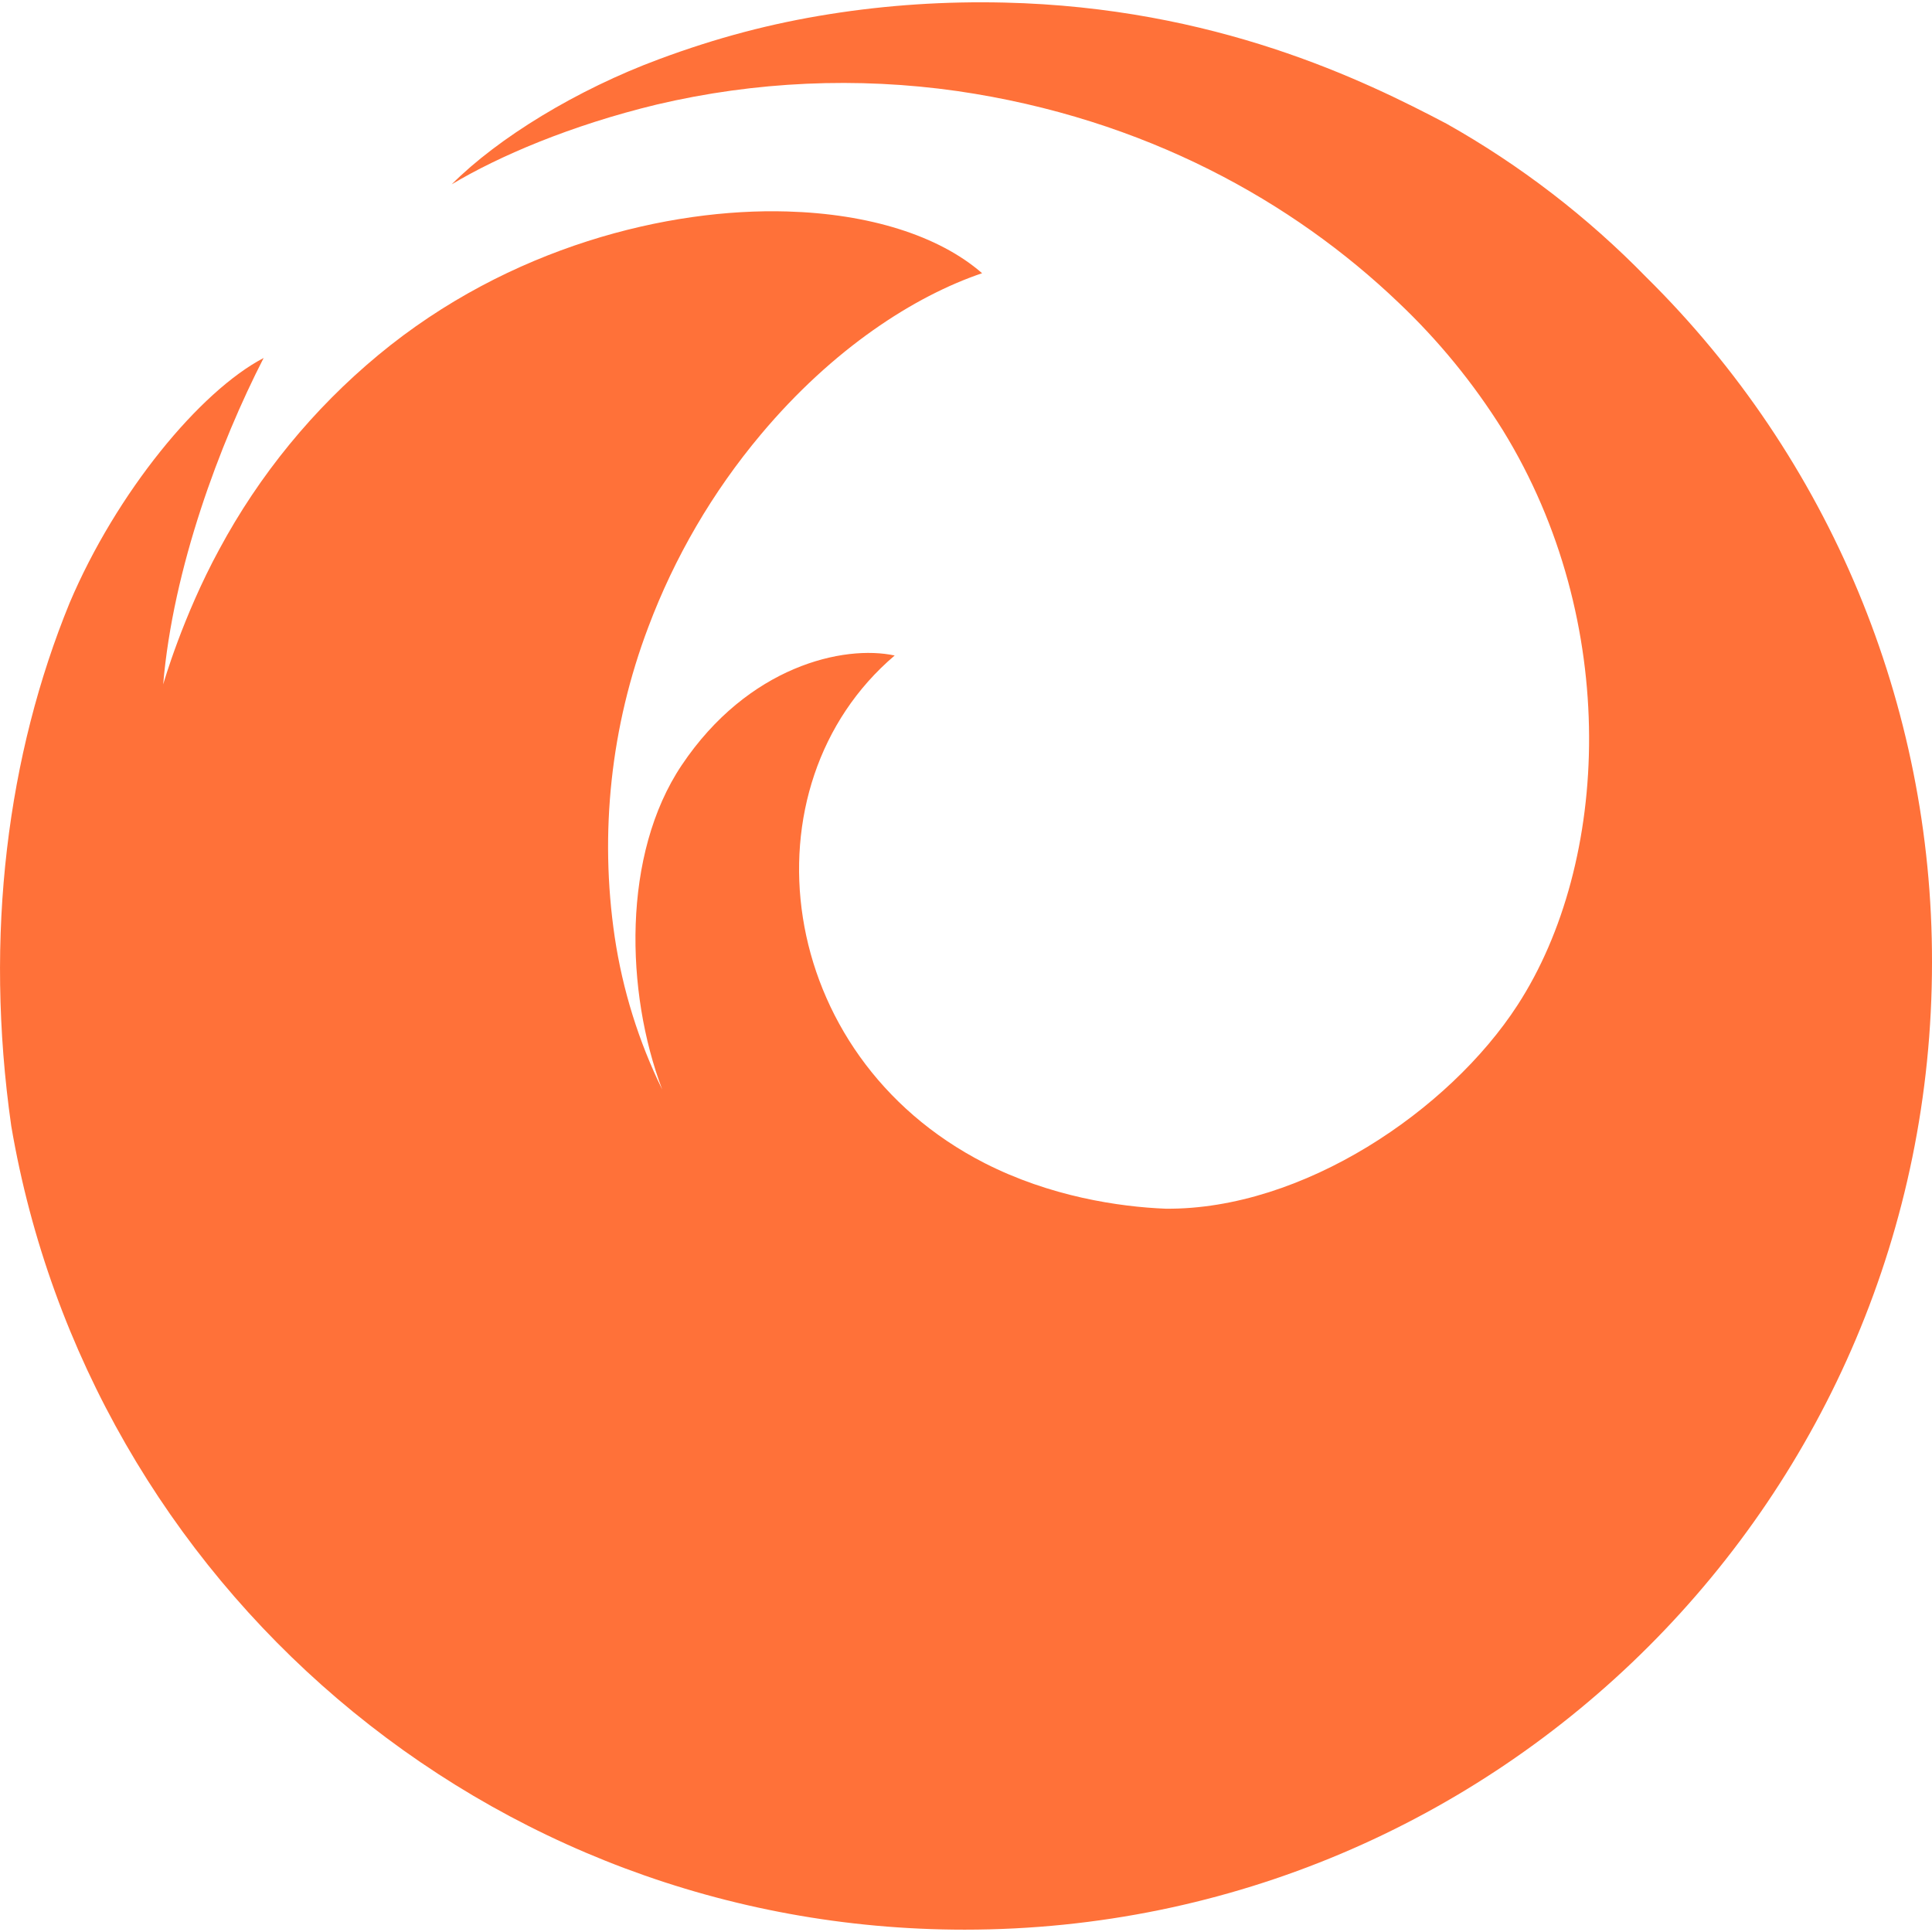
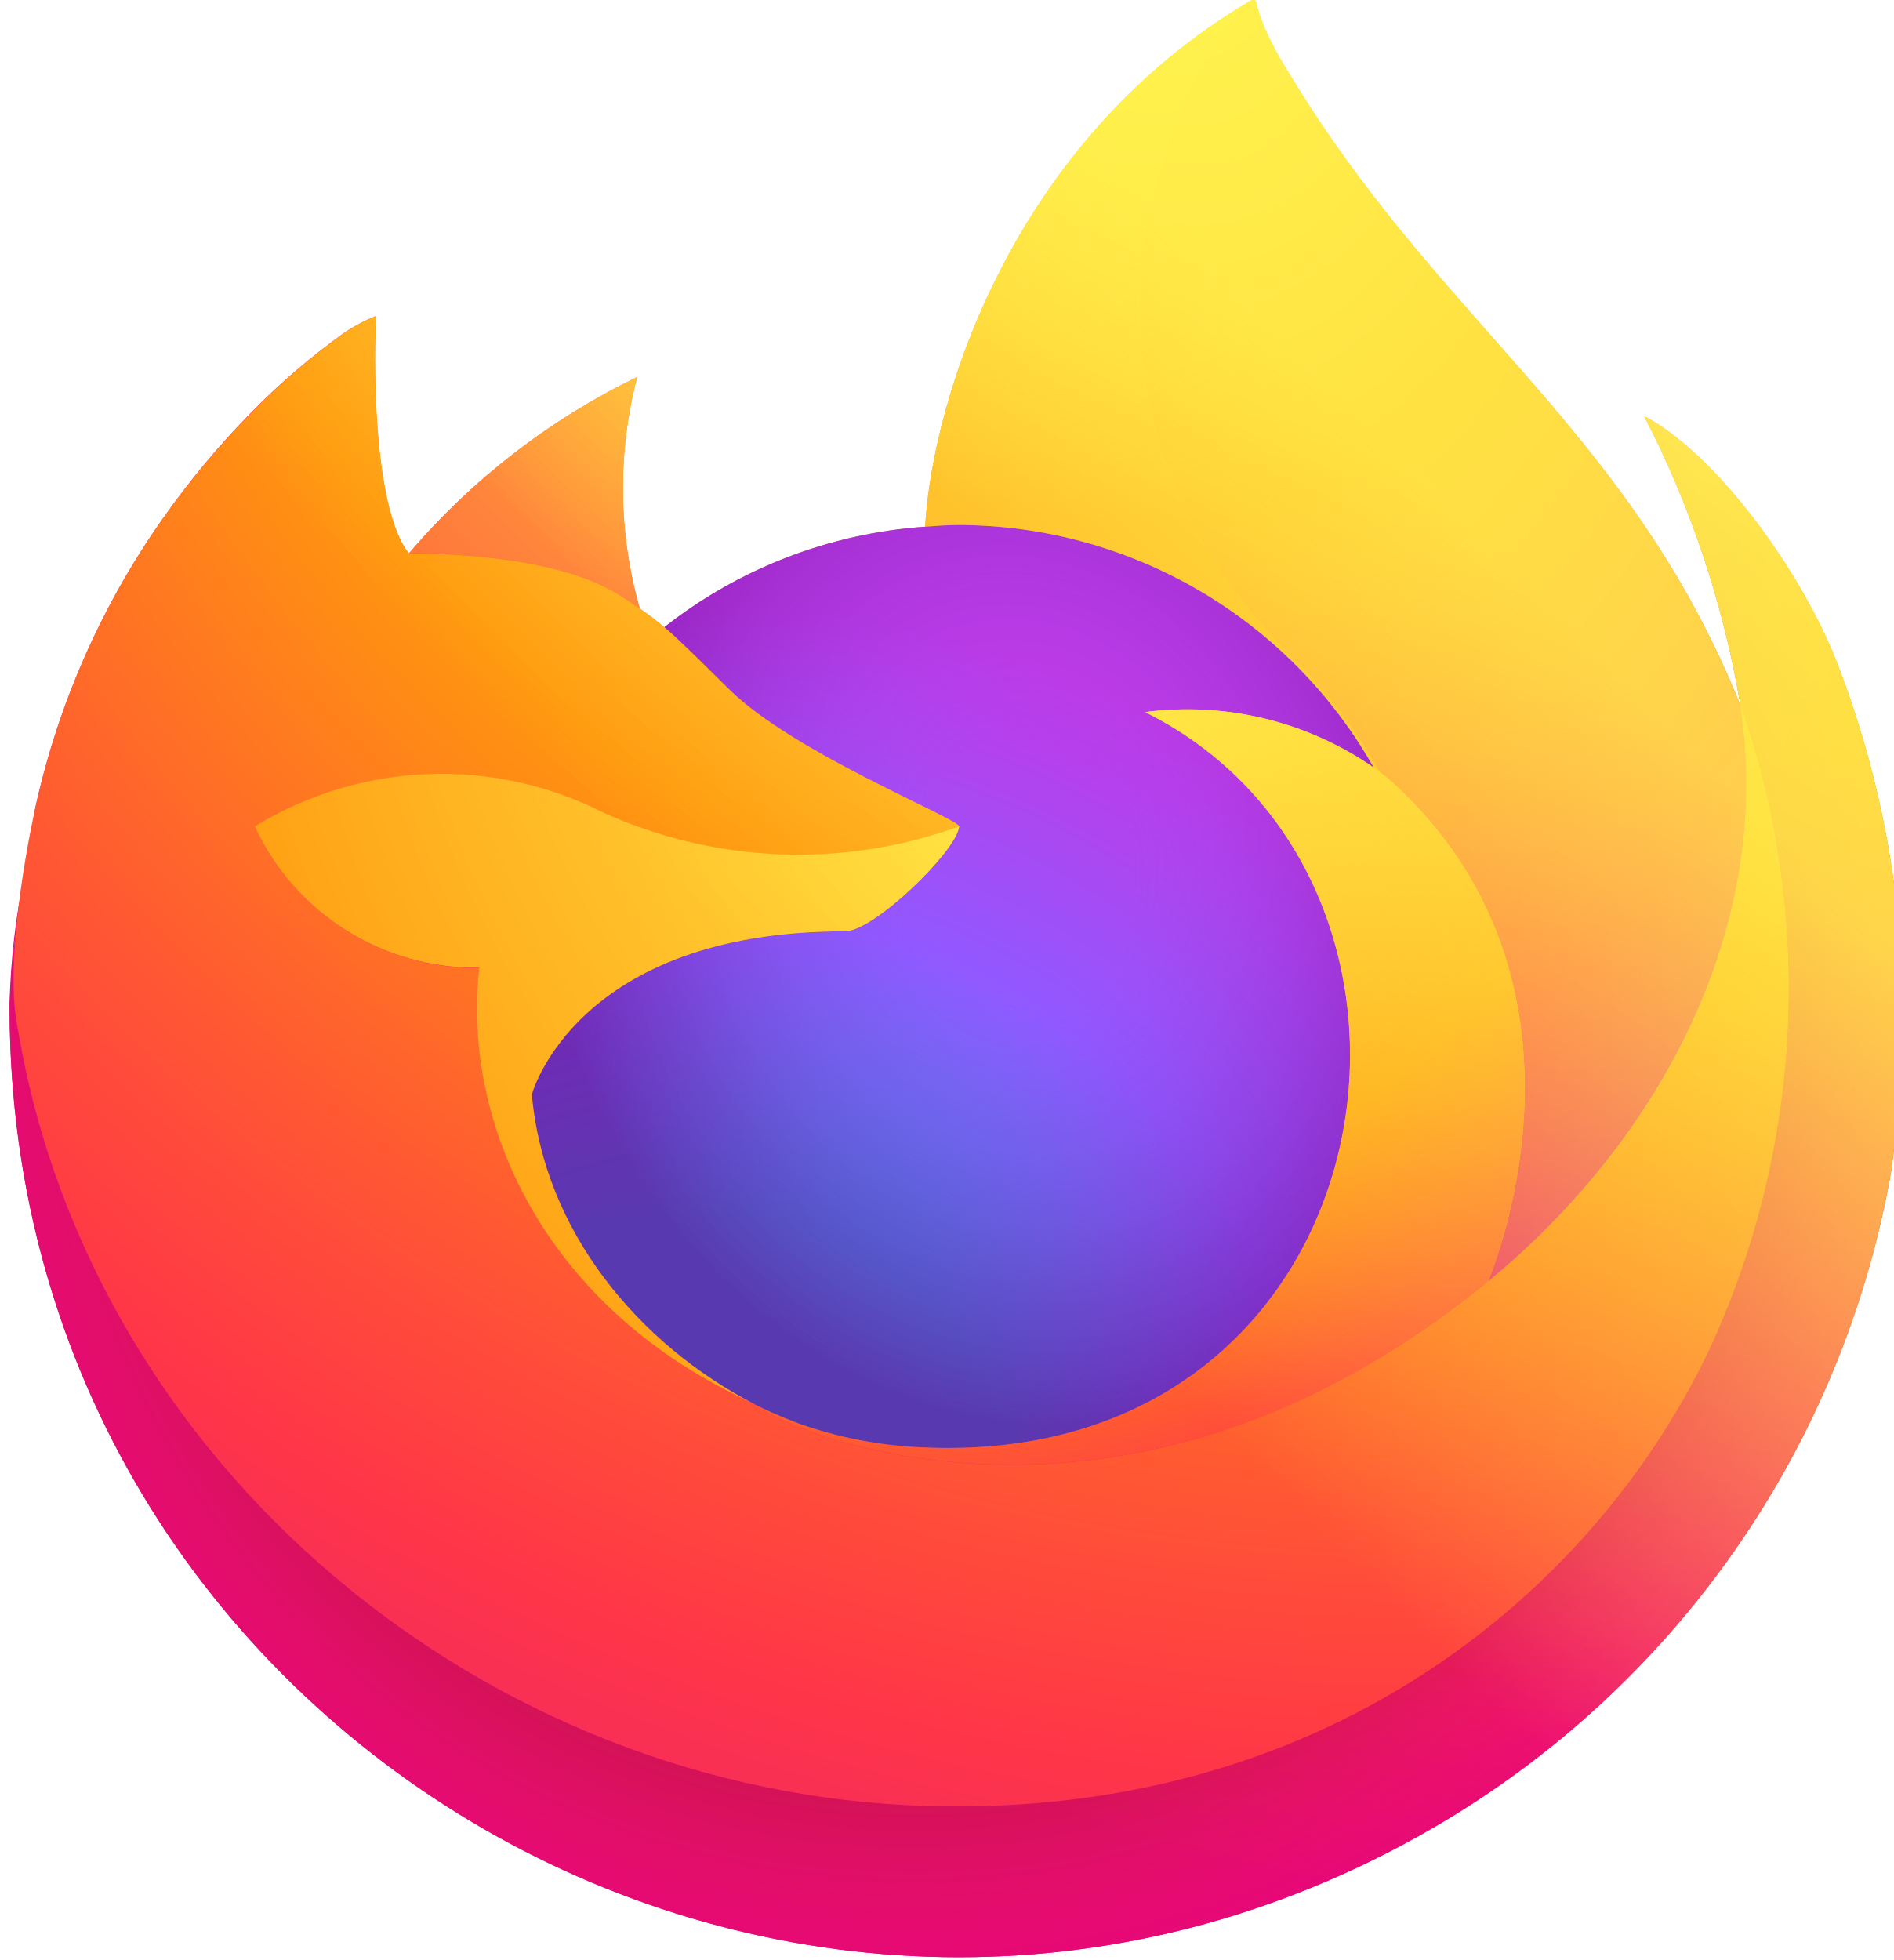
- <svg xmlns="http://www.w3.org/2000/svg" role="img" viewBox="0 0 24 24">
-   <path fill="#FF7139" d="M20.452 3.445a11.002 11.002 0 00-2.482-1.908C16.944.997 15.098.093 12.477.032c-.734-.017-1.457.03-2.174.144-.72.114-1.398.292-2.118.56-1.017.377-1.996.975-2.574 1.554.583-.349 1.476-.733 2.55-.992a10.083 10.083 0 013.729-.167c2.341.34 4.178 1.381 5.48 2.625a8.066 8.066 0 011.298 1.587c1.468 2.382 1.33 5.376.184 7.142-.85 1.312-2.67 2.544-4.37 2.53-.583-.023-1.438-.152-2.25-.566-2.629-1.343-3.021-4.688-1.118-6.306-.632-.136-1.82.13-2.646 1.363-.742 1.107-.7 2.816-.242 4.028a6.473 6.473 0 01-.59-1.895 7.695 7.695 0 01.416-3.845A8.212 8.212 0 019.45 5.399c.896-1.069 1.908-1.72 2.75-2.005-.54-.471-1.411-.738-2.421-.767C8.31 2.583 6.327 3.061 4.7 4.41a8.148 8.148 0 00-1.976 2.414c-.455.836-.691 1.659-.697 1.678.122-1.445.704-2.994 1.248-4.055-.79.413-1.827 1.668-2.41 3.042C.095 9.37-.2 11.608.14 13.989c.966 5.668 5.9 9.982 11.843 9.982C18.62 23.971 24 18.591 24 11.956a11.93 11.93 0 00-3.548-8.511z" />
+ <svg xmlns="http://www.w3.org/2000/svg" viewBox="0 0 256 265" width="256" height="265" preserveAspectRatio="xMidYMid">
+   <defs>
+     <radialGradient id="firefox__b" cx="-7907.187" cy="-8515.121" r="80.797" gradientTransform="translate(26367.938 28186.305) scale(3.3067)" gradientUnits="userSpaceOnUse">
+       <stop offset=".129" stop-color="#ffbd4f" />
+       <stop offset=".186" stop-color="#ffac31" />
+       <stop offset=".247" stop-color="#ff9d17" />
+       <stop offset=".283" stop-color="#ff980e" />
+       <stop offset=".403" stop-color="#ff563b" />
+       <stop offset=".467" stop-color="#ff3750" />
+       <stop offset=".71" stop-color="#f5156c" />
+       <stop offset=".782" stop-color="#eb0878" />
+       <stop offset=".86" stop-color="#e50080" />
+     </radialGradient>
+     <radialGradient id="firefox__c" cx="-7936.711" cy="-8482.089" r="80.797" gradientTransform="translate(26367.938 28186.305) scale(3.3067)" gradientUnits="userSpaceOnUse">
+       <stop offset=".3" stop-color="#960e18" />
+       <stop offset=".351" stop-color="#b11927" stop-opacity=".74" />
+       <stop offset=".435" stop-color="#db293d" stop-opacity=".343" />
+       <stop offset=".497" stop-color="#f5334b" stop-opacity=".094" />
+       <stop offset=".53" stop-color="#ff3750" stop-opacity="0" />
+     </radialGradient>
+     <radialGradient id="firefox__d" cx="-7926.97" cy="-8533.457" r="58.534" gradientTransform="translate(26367.938 28186.305) scale(3.3067)" gradientUnits="userSpaceOnUse">
+       <stop offset=".132" stop-color="#fff44f" />
+       <stop offset=".252" stop-color="#ffdc3e" />
+       <stop offset=".506" stop-color="#ff9d12" />
+       <stop offset=".526" stop-color="#ff980e" />
+     </radialGradient>
+     <radialGradient id="firefox__e" cx="-7945.648" cy="-8460.984" r="38.471" gradientTransform="translate(26367.938 28186.305) scale(3.3067)" gradientUnits="userSpaceOnUse">
+       <stop offset=".353" stop-color="#3a8ee6" />
+       <stop offset=".472" stop-color="#5c79f0" />
+       <stop offset=".669" stop-color="#9059ff" />
+       <stop offset="1" stop-color="#c139e6" />
+     </radialGradient>
+     <radialGradient id="firefox__f" cx="-7935.62" cy="-8491.546" r="20.397" gradientTransform="matrix(3.21411 -.77707 .90934 3.76302 33365.914 25904.014)" gradientUnits="userSpaceOnUse">
+       <stop offset=".206" stop-color="#9059ff" stop-opacity="0" />
+       <stop offset=".278" stop-color="#8c4ff3" stop-opacity=".064" />
+       <stop offset=".747" stop-color="#7716a8" stop-opacity=".45" />
+       <stop offset=".975" stop-color="#6e008b" stop-opacity=".6" />
+     </radialGradient>
+     <radialGradient id="firefox__g" cx="-7937.731" cy="-8518.427" r="27.676" gradientTransform="translate(26367.938 28186.305) scale(3.3067)" gradientUnits="userSpaceOnUse">
+       <stop offset="0" stop-color="#ffe226" />
+       <stop offset=".121" stop-color="#ffdb27" />
+       <stop offset=".295" stop-color="#ffc82a" />
+       <stop offset=".502" stop-color="#ffa930" />
+       <stop offset=".732" stop-color="#ff7e37" />
+       <stop offset=".792" stop-color="#ff7139" />
+     </radialGradient>
+     <radialGradient id="firefox__h" cx="-7915.977" cy="-8535.981" r="118.081" gradientTransform="translate(26367.938 28186.305) scale(3.3067)" gradientUnits="userSpaceOnUse">
+       <stop offset=".113" stop-color="#fff44f" />
+       <stop offset=".456" stop-color="#ff980e" />
+       <stop offset=".622" stop-color="#ff5634" />
+       <stop offset=".716" stop-color="#ff3647" />
+       <stop offset=".904" stop-color="#e31587" />
+     </radialGradient>
+     <radialGradient id="firefox__i" cx="-7927.165" cy="-8522.859" r="86.499" gradientTransform="matrix(.3472 3.29017 -2.15928 .22816 -15491.597 28008.376)" gradientUnits="userSpaceOnUse">
+       <stop offset="0" stop-color="#fff44f" />
+       <stop offset=".06" stop-color="#ffe847" />
+       <stop offset=".168" stop-color="#ffc830" />
+       <stop offset=".304" stop-color="#ff980e" />
+       <stop offset=".356" stop-color="#ff8b16" />
+       <stop offset=".455" stop-color="#ff672a" />
+       <stop offset=".57" stop-color="#ff3647" />
+       <stop offset=".737" stop-color="#e31587" />
+     </radialGradient>
+     <radialGradient id="firefox__j" cx="-7938.383" cy="-8508.176" r="73.72" gradientTransform="translate(26367.938 28186.305) scale(3.3067)" gradientUnits="userSpaceOnUse">
+       <stop offset=".137" stop-color="#fff44f" />
+       <stop offset=".48" stop-color="#ff980e" />
+       <stop offset=".592" stop-color="#ff5634" />
+       <stop offset=".655" stop-color="#ff3647" />
+       <stop offset=".904" stop-color="#e31587" />
+     </radialGradient>
+     <radialGradient id="firefox__k" cx="-7918.923" cy="-8503.861" r="80.686" gradientTransform="translate(26367.938 28186.305) scale(3.3067)" gradientUnits="userSpaceOnUse">
+       <stop offset=".094" stop-color="#fff44f" />
+       <stop offset=".231" stop-color="#ffe141" />
+       <stop offset=".509" stop-color="#ffaf1e" />
+       <stop offset=".626" stop-color="#ff980e" />
+     </radialGradient>
+     <linearGradient id="firefox__a" x1="70.786" x2="6.447" y1="12.393" y2="74.468" gradientTransform="translate(-2.999 -.01) scale(3.3067)" gradientUnits="userSpaceOnUse">
+       <stop offset=".048" stop-color="#fff44f" />
+       <stop offset=".111" stop-color="#ffe847" />
+       <stop offset=".225" stop-color="#ffc830" />
+       <stop offset=".368" stop-color="#ff980e" />
+       <stop offset=".401" stop-color="#ff8b16" />
+       <stop offset=".462" stop-color="#ff672a" />
+       <stop offset=".534" stop-color="#ff3647" />
+       <stop offset=".705" stop-color="#e31587" />
+     </linearGradient>
+     <linearGradient id="firefox__l" x1="70.013" x2="15.267" y1="12.061" y2="66.806" gradientTransform="translate(-2.999 -.01) scale(3.3067)" gradientUnits="userSpaceOnUse">
+       <stop offset=".167" stop-color="#fff44f" stop-opacity=".8" />
+       <stop offset=".266" stop-color="#fff44f" stop-opacity=".634" />
+       <stop offset=".489" stop-color="#fff44f" stop-opacity=".217" />
+       <stop offset=".6" stop-color="#fff44f" stop-opacity="0" />
+     </linearGradient>
+   </defs>
+   <path fill="url(#firefox__a)" d="M248.033 88.713c-5.569-13.399-16.864-27.866-25.71-32.439a133.169 133.169 0 0 1 12.979 38.9l.023.215c-14.49-36.126-39.062-50.692-59.13-82.41a155.1 155.1 0 0 1-3.019-4.907 40.605 40.605 0 0 1-1.412-2.645 23.31 23.31 0 0 1-1.912-5.076.331.331 0 0 0-.291-.331.469.469 0 0 0-.241 0c-.016 0-.043.03-.063.037-.02.006-.063.036-.092.049l.049-.086c-32.19 18.849-43.113 53.741-44.118 71.194a64.108 64.108 0 0 0-35.269 13.593 38.336 38.336 0 0 0-3.307-2.506 59.417 59.417 0 0 1-.36-31.324 94.912 94.912 0 0 0-30.848 23.841h-.06c-5.079-6.438-4.722-27.667-4.431-32.102a22.957 22.957 0 0 0-4.279 2.272 93.435 93.435 0 0 0-12.526 10.73 111.954 111.954 0 0 0-11.98 14.375v.019-.023A108.26 108.26 0 0 0 4.841 108.92l-.171.846a203.818 203.818 0 0 0-1.26 8.003c0 .096-.02.185-.03.281a122.12 122.12 0 0 0-2.08 17.667v.662c.086 98.661 106.944 160.23 192.344 110.825a128.165 128.165 0 0 0 62.12-89.153c.215-1.653.39-3.29.582-4.96a131.8 131.8 0 0 0-8.313-64.378ZM100.322 189.031c.599.288 1.161.599 1.776.873l.089.057a68.838 68.838 0 0 1-1.865-.93Zm29.357-77.297Zm105.656-16.315v-.123l.023.136-.023-.013Z" />
+   <path fill="url(#firefox__b)" d="M248.033 88.713c-5.569-13.399-16.864-27.866-25.71-32.439a133.169 133.169 0 0 1 12.979 38.9v.122l.023.136a116.067 116.067 0 0 1-3.988 86.497c-14.688 31.516-50.242 63.819-105.894 62.248-60.132-1.703-113.089-46.323-122.989-104.766-1.802-9.216 0-13.888.906-21.378a95.444 95.444 0 0 0-2.06 17.684v.662c.086 98.661 106.944 160.23 192.344 110.825a128.165 128.165 0 0 0 62.12-89.153c.215-1.653.39-3.29.582-4.96a131.8 131.8 0 0 0-8.313-64.378Z" />
+   <path fill="url(#firefox__c)" d="M248.033 88.713c-5.569-13.399-16.864-27.866-25.71-32.439a133.169 133.169 0 0 1 12.979 38.9v.122l.023.136a116.067 116.067 0 0 1-3.988 86.497c-14.688 31.516-50.242 63.819-105.894 62.248-60.132-1.703-113.089-46.323-122.989-104.766-1.802-9.216 0-13.888.906-21.378a95.444 95.444 0 0 0-2.06 17.684v.662c.086 98.661 106.944 160.23 192.344 110.825a128.165 128.165 0 0 0 62.12-89.153c.215-1.653.39-3.29.582-4.96a131.8 131.8 0 0 0-8.313-64.378Z" />
+   <path fill="url(#firefox__d)" d="M185.754 103.778c.278.195.536.39.797.585a69.775 69.775 0 0 0-11.904-15.525C134.815 48.999 164.208 2.457 169.165.093l.049-.073c-32.19 18.849-43.113 53.741-44.118 71.194 1.495-.103 2.976-.229 4.504-.229a64.68 64.68 0 0 1 56.154 32.793Z" />
+   <path fill="url(#firefox__e)" d="M129.683 111.734c-.212 3.188-11.475 14.182-15.413 14.182-36.443 0-42.359 22.046-42.359 22.046 1.614 18.564 14.55 33.854 30.187 41.942.714.371 1.439.705 2.163 1.032a70.572 70.572 0 0 0 3.763 1.541 56.974 56.974 0 0 0 16.675 3.217c63.876 2.996 76.25-76.384 30.154-99.419a44.241 44.241 0 0 1 30.901 7.503A64.68 64.68 0 0 0 129.6 70.985c-1.521 0-3.009.126-4.504.229a64.108 64.108 0 0 0-35.269 13.593c1.954 1.654 4.16 3.863 8.806 8.442 8.696 8.568 31 17.443 31.05 18.485Z" />
+   <path fill="url(#firefox__f)" d="M129.683 111.734c-.212 3.188-11.475 14.182-15.413 14.182-36.443 0-42.359 22.046-42.359 22.046 1.614 18.564 14.55 33.854 30.187 41.942.714.371 1.439.705 2.163 1.032a70.572 70.572 0 0 0 3.763 1.541 56.974 56.974 0 0 0 16.675 3.217c63.876 2.996 76.25-76.384 30.154-99.419a44.241 44.241 0 0 1 30.901 7.503A64.68 64.68 0 0 0 129.6 70.985c-1.521 0-3.009.126-4.504.229a64.108 64.108 0 0 0-35.269 13.593c1.954 1.654 4.16 3.863 8.806 8.442 8.696 8.568 31 17.443 31.05 18.485Z" />
+   <path fill="url(#firefox__g)" d="M83.852 80.545a81.51 81.51 0 0 1 2.645 1.756 59.407 59.407 0 0 1-.36-31.324 94.926 94.926 0 0 0-30.849 23.841c.625-.017 19.216-.351 28.564 5.727Z" />
+   <path fill="url(#firefox__h)" d="M2.471 139.411c9.89 58.443 62.857 103.063 122.989 104.766 55.652 1.574 91.205-30.732 105.894-62.248a116.067 116.067 0 0 0 3.988-86.497v-.122c0-.096-.02-.153 0-.123l.023.215c4.547 29.684-10.552 58.443-34.155 77.889l-.073.166c-45.989 37.455-90.002 22.598-98.91 16.533a64.67 64.67 0 0 1-1.865-.929c-26.814-12.817-37.891-37.247-35.517-58.198a32.912 32.912 0 0 1-30.359-19.096 48.336 48.336 0 0 1 47.117-1.891 63.821 63.821 0 0 0 48.119 1.891c-.049-1.042-22.353-9.92-31.05-18.484-4.646-4.58-6.851-6.786-8.805-8.442a38.145 38.145 0 0 0-3.307-2.507c-.761-.519-1.617-1.081-2.645-1.756-9.348-6.078-27.939-5.744-28.554-5.727h-.059c-5.079-6.438-4.722-27.667-4.431-32.101a22.862 22.862 0 0 0-4.279 2.271 93.373 93.373 0 0 0-12.526 10.73 112.062 112.062 0 0 0-12.03 14.342v.019-.023A108.26 108.26 0 0 0 4.841 108.92c-.062.261-4.616 20.167-2.37 30.491Z" />
+   <path fill="url(#firefox__i)" d="M174.654 88.838a69.818 69.818 0 0 1 11.904 15.542 26.607 26.607 0 0 1 1.921 1.574c29.056 26.784 13.832 64.646 12.698 67.341 23.603-19.447 38.688-48.205 34.155-77.89-14.497-36.142-39.069-50.708-59.137-82.426a155.1 155.1 0 0 1-3.019-4.907 40.605 40.605 0 0 1-1.412-2.645 23.31 23.31 0 0 1-1.912-5.076.331.331 0 0 0-.291-.331.469.469 0 0 0-.241 0c-.016 0-.043.03-.063.037-.02.006-.063.036-.092.049-4.957 2.351-34.35 48.893 5.489 88.732Z" />
+   <path fill="url(#firefox__j)" d="M188.459 105.937a26.822 26.822 0 0 0-1.921-1.574c-.261-.195-.519-.39-.797-.585a44.243 44.243 0 0 0-30.901-7.503c46.095 23.048 33.728 102.415-30.154 99.419a56.974 56.974 0 0 1-16.675-3.217 67.38 67.38 0 0 1-3.763-1.541c-.725-.331-1.449-.661-2.163-1.032l.089.057c8.908 6.081 52.907 20.938 98.91-16.534l.073-.165c1.147-2.679 16.371-40.55-12.698-67.325Z" />
+   <path fill="url(#firefox__k)" d="M71.911 147.962s5.916-22.046 42.359-22.046c3.938 0 15.211-10.994 15.413-14.182a63.817 63.817 0 0 1-48.119-1.892 48.341 48.341 0 0 0-47.118 1.892 32.912 32.912 0 0 0 30.359 19.096c-2.374 20.955 8.703 45.385 35.517 58.198.599.288 1.161.599 1.776.873-15.65-8.085-28.573-23.375-30.187-41.939Z" />
+   <path fill="url(#firefox__l)" d="M248.033 88.713c-5.569-13.399-16.864-27.866-25.71-32.439a133.169 133.169 0 0 1 12.979 38.9l.023.215c-14.49-36.126-39.062-50.692-59.13-82.41a155.1 155.1 0 0 1-3.019-4.907 40.605 40.605 0 0 1-1.412-2.645 23.31 23.31 0 0 1-1.912-5.076.331.331 0 0 0-.291-.331.469.469 0 0 0-.241 0c-.016 0-.043.03-.063.037-.02.006-.063.036-.092.049l.049-.086c-32.19 18.849-43.113 53.741-44.118 71.194 1.495-.103 2.976-.229 4.504-.229a64.68 64.68 0 0 1 56.154 32.793 44.241 44.241 0 0 0-30.901-7.503c46.096 23.048 33.729 102.415-30.154 99.419a56.974 56.974 0 0 1-16.675-3.217 67.38 67.38 0 0 1-3.763-1.541c-.724-.331-1.449-.661-2.163-1.032l.089.057a68.838 68.838 0 0 1-1.865-.93c.599.288 1.161.599 1.776.873-15.65-8.088-28.573-23.378-30.187-41.942 0 0 5.916-22.046 42.359-22.046 3.938 0 15.211-10.994 15.413-14.182-.05-1.042-22.354-9.92-31.05-18.485-4.646-4.579-6.852-6.785-8.806-8.442a38.336 38.336 0 0 0-3.307-2.506 59.417 59.417 0 0 1-.36-31.324 94.912 94.912 0 0 0-30.848 23.841h-.06c-5.079-6.438-4.722-27.667-4.431-32.102a22.957 22.957 0 0 0-4.279 2.272 93.435 93.435 0 0 0-12.526 10.73 111.954 111.954 0 0 0-11.98 14.375v.019-.023A108.26 108.26 0 0 0 4.841 108.92l-.171.846c-.242 1.128-1.323 6.855-1.479 8.085 0 .093 0-.096 0 0A149.15 149.15 0 0 0 1.3 135.717v.662c.086 98.661 106.944 160.23 192.344 110.825a128.165 128.165 0 0 0 62.12-89.153c.215-1.653.39-3.29.582-4.96a131.8 131.8 0 0 0-8.313-64.378Zm-12.715 6.583.024.136-.024-.136Z" />
</svg>
